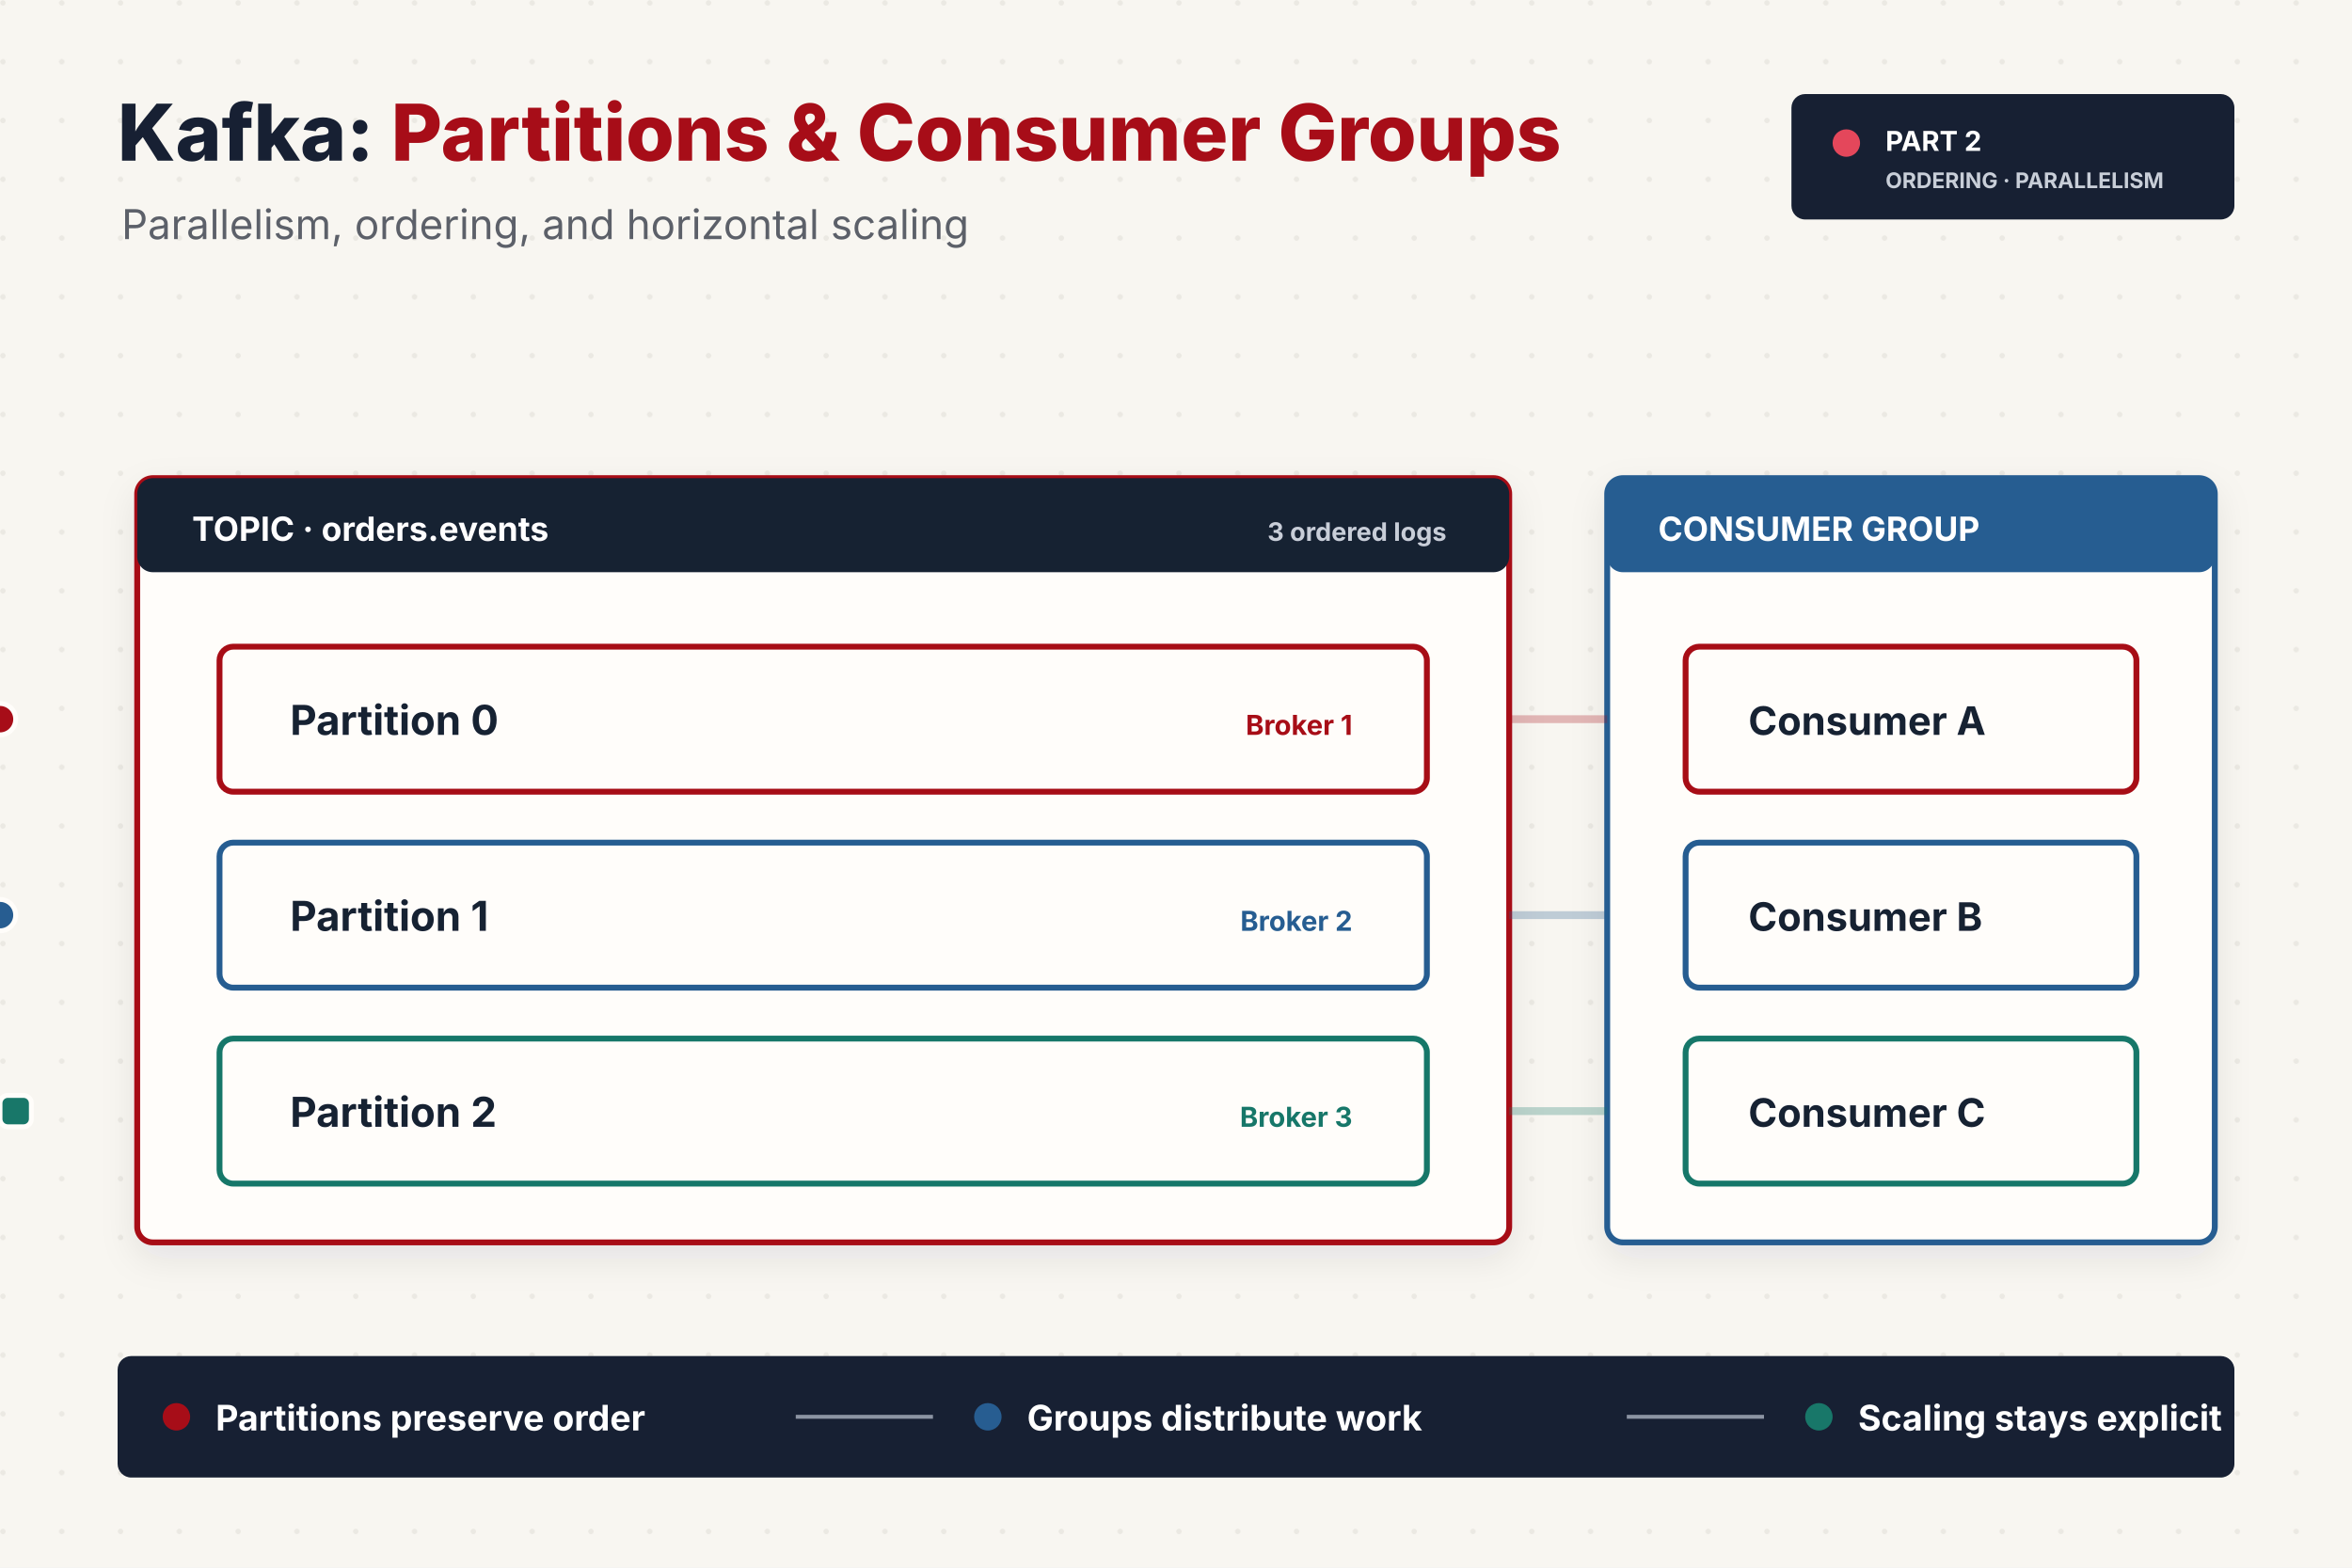
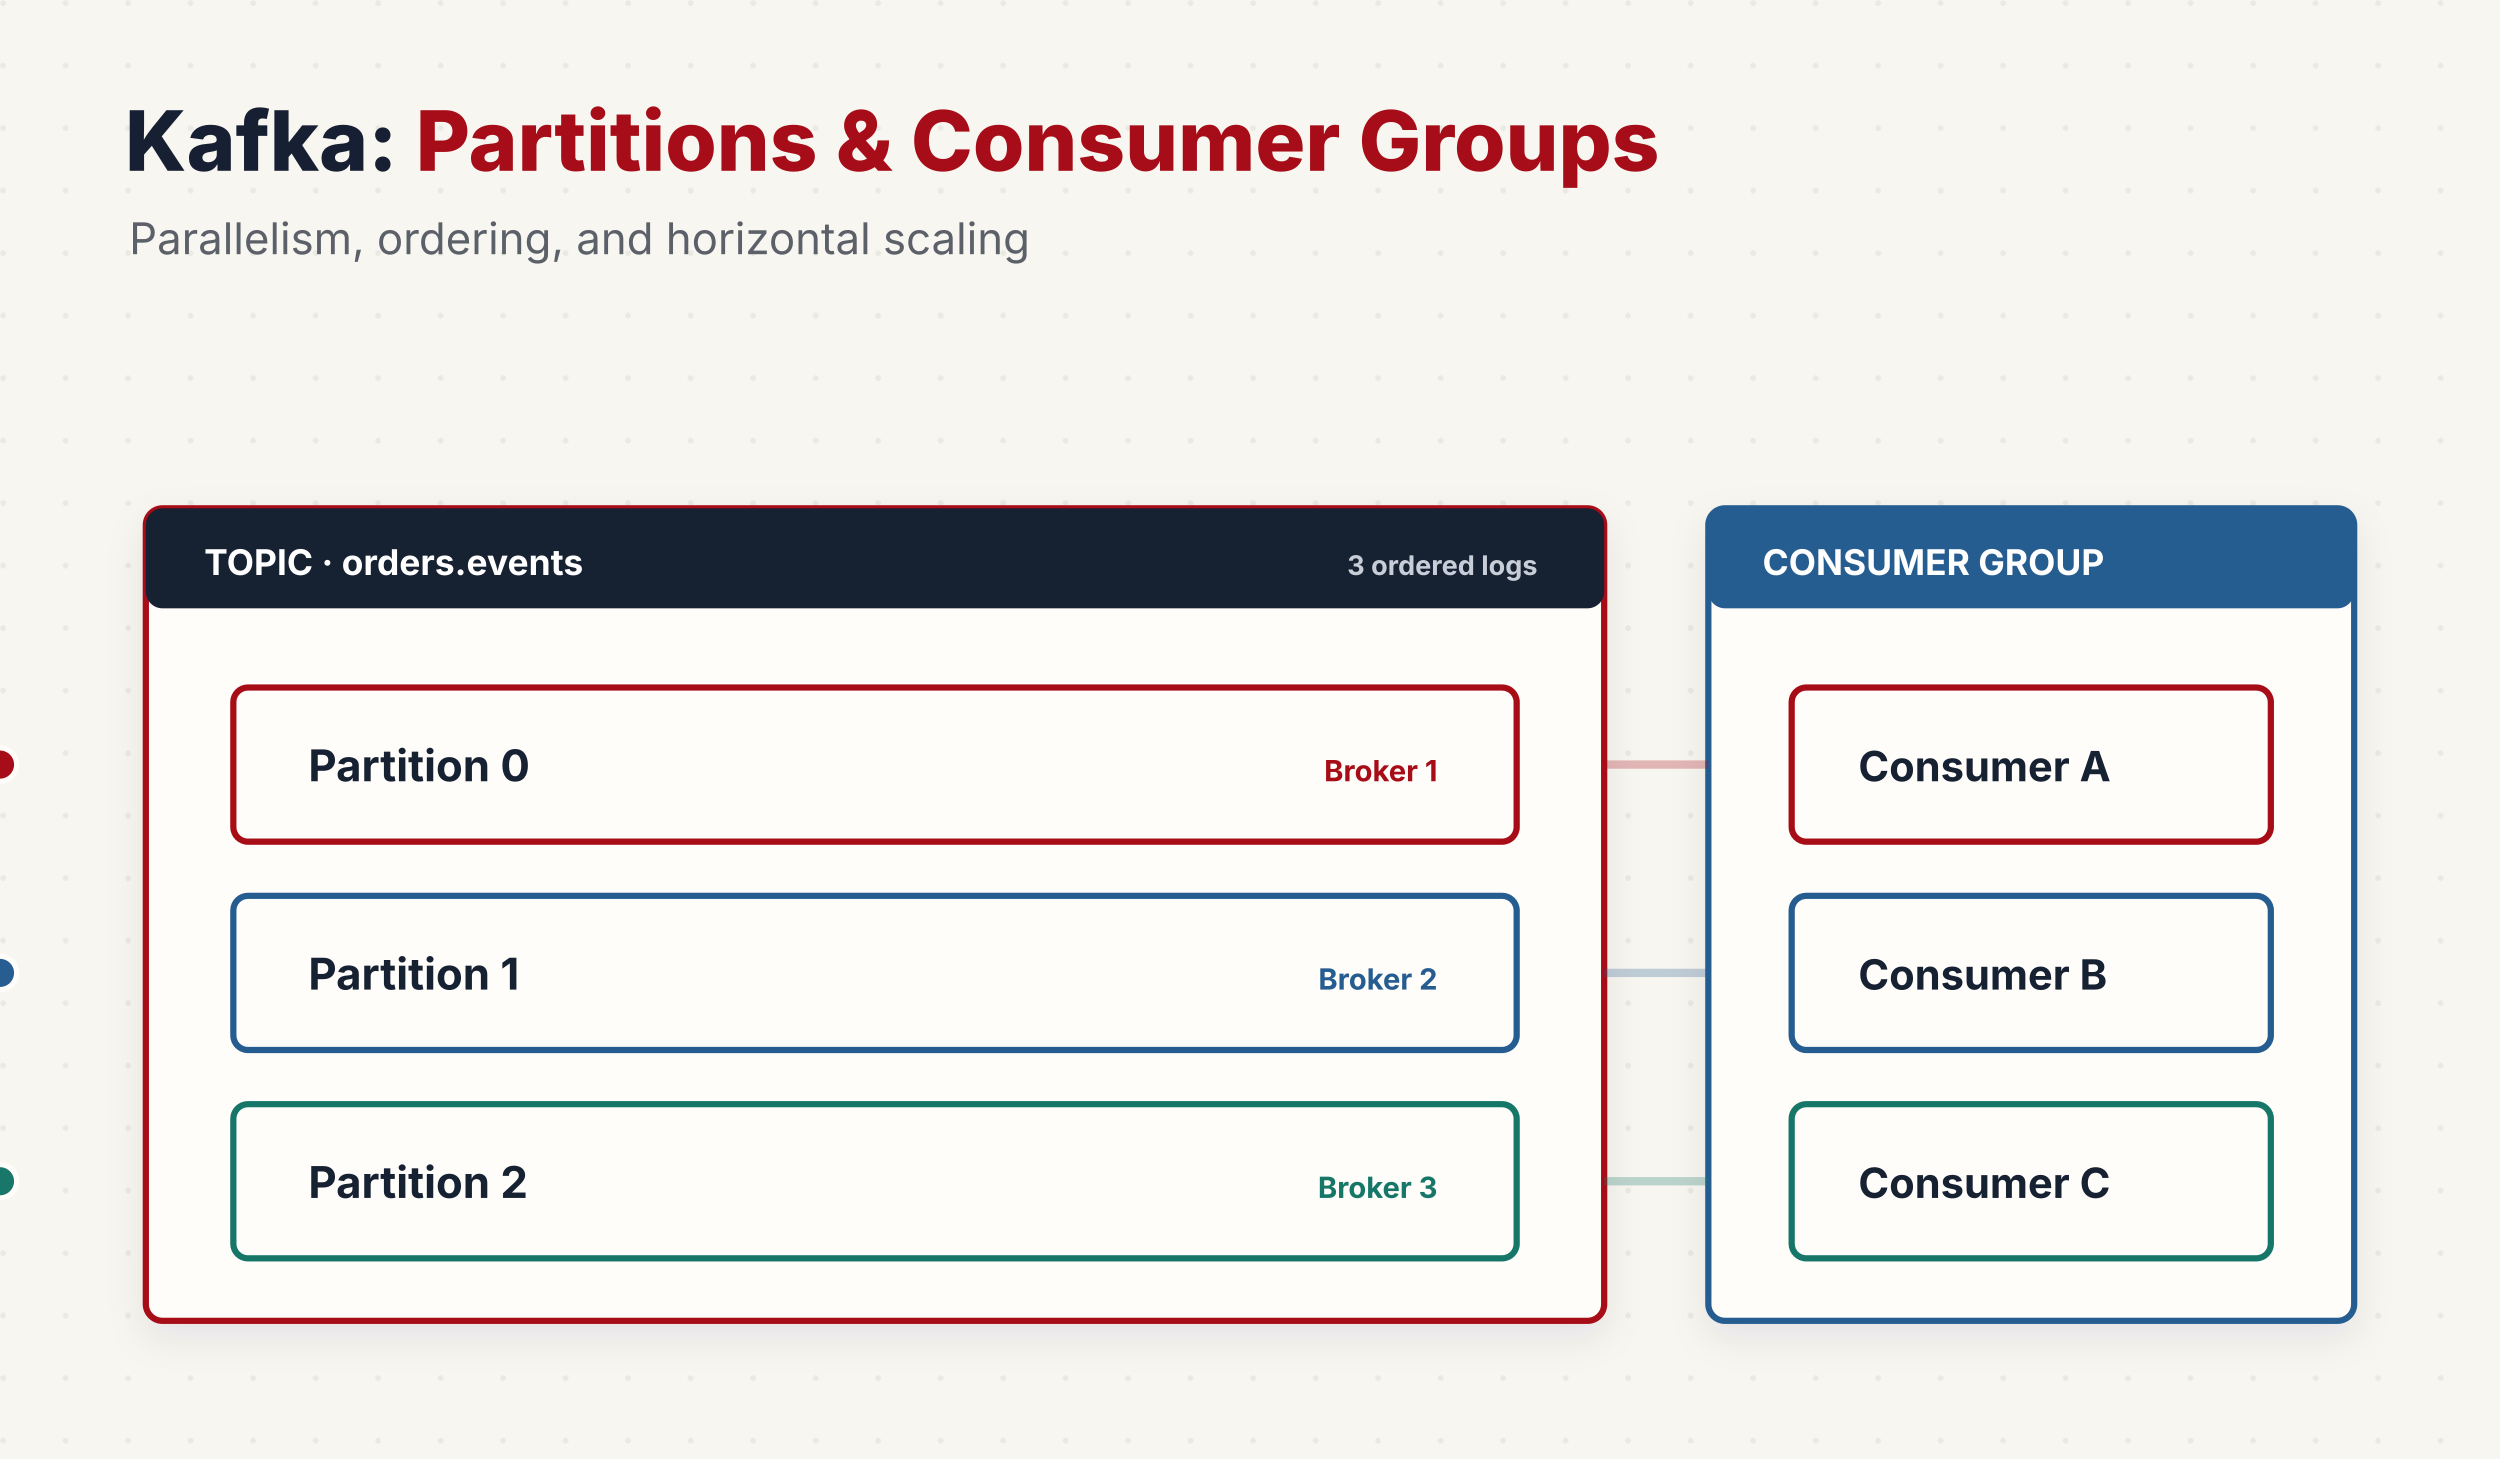
- <svg xmlns="http://www.w3.org/2000/svg" width="960" height="640" viewBox="0 0 1200 800" role="img" aria-labelledby="title desc">
+ <svg xmlns="http://www.w3.org/2000/svg" width="960" height="560" viewBox="0 0 1200 700" role="img" aria-labelledby="title desc">
  <defs>
    <pattern id="grid" width="30" height="30" patternUnits="userSpaceOnUse">
      <circle cx="1.5" cy="1.5" r="1.4" fill="#d9d6cf" opacity=".42" />
    </pattern>
    <filter id="shadow" x="-20%" y="-20%" width="140%" height="140%">
      <feDropShadow dx="0" dy="7" stdDeviation="9" flood-color="#172033" flood-opacity=".08" />
    </filter>
  </defs>
  <rect width="1200" height="800" fill="#f8f6f1" />
  <rect width="1200" height="800" fill="url(#grid)" />
  <g font-family="Inter,ui-sans-serif,system-ui,-apple-system,'Segoe UI',sans-serif">
    <text x="60" y="82" fill="#172033" font-size="40" font-weight="760">Kafka: <tspan fill="#a70d18">Partitions &amp; Consumer Groups</tspan>
    </text>
    <text x="62" y="122" fill="#5c6069" font-size="21">Parallelism, ordering, and horizontal scaling</text>
-     <g transform="translate(914 48)">
-       <rect width="226" height="64" rx="7" fill="#172033" />
-       <circle cx="28" cy="25" r="7" fill="#e4475b" />
-       <text x="48" y="29" fill="#fff" font-size="14" font-weight="750">PART 2</text>
-       <text x="48" y="48" fill="#c8ced8" font-size="11" font-weight="650">ORDERING · PARALLELISM</text>
-     </g>
    <g filter="url(#shadow)">
      <rect x="70" y="244" width="700" height="390" rx="8" fill="#fffdfa" stroke="#a70d18" stroke-width="3" />
      <rect x="70" y="244" width="700" height="48" rx="8" fill="#172033" />
      <text x="98" y="276" fill="#fff" font-size="17" font-weight="750">TOPIC · orders.events</text>
      <text x="738" y="276" text-anchor="end" fill="#c8ced8" font-size="13" font-weight="650">3 ordered logs</text>
      <g fill="#fffdfa" stroke-width="3">
        <rect x="112" y="330" width="616" height="74" rx="7" stroke="#a70d18" />
        <rect x="112" y="430" width="616" height="74" rx="7" stroke="#275d91" />
        <rect x="112" y="530" width="616" height="74" rx="7" stroke="#187769" />
      </g>
      <g fill="#172033" font-size="21" font-weight="720">
        <text x="148" y="375">Partition 0</text>
        <text x="148" y="475">Partition 1</text>
        <text x="148" y="575">Partition 2</text>
      </g>
      <g font-size="14" font-weight="750" text-anchor="end">
        <text x="690" y="375" fill="#a70d18">Broker 1</text>
        <text x="690" y="475" fill="#275d91">Broker 2</text>
        <text x="690" y="575" fill="#187769">Broker 3</text>
      </g>
    </g>
    <g filter="url(#shadow)">
      <rect x="820" y="244" width="310" height="390" rx="8" fill="#fffdfa" stroke="#275d91" stroke-width="3" />
      <rect x="820" y="244" width="310" height="48" rx="8" fill="#275d91" />
      <text x="846" y="276" fill="#fff" font-size="17" font-weight="750">CONSUMER GROUP</text>
      <g fill="#fffdfa" stroke-width="3">
        <rect x="860" y="330" width="230" height="74" rx="7" stroke="#a70d18" />
        <rect x="860" y="430" width="230" height="74" rx="7" stroke="#275d91" />
        <rect x="860" y="530" width="230" height="74" rx="7" stroke="#187769" />
      </g>
      <g fill="#172033" font-size="20" font-weight="720">
        <text x="892" y="375">Consumer A</text>
        <text x="892" y="475">Consumer B</text>
        <text x="892" y="575">Consumer C</text>
      </g>
    </g>
    <g stroke-width="4" fill="none" opacity=".28">
      <path d="M770 367H820" stroke="#a70d18" />
      <path d="M770 467H820" stroke="#275d91" />
      <path d="M770 567H820" stroke="#187769" />
    </g>
    <g stroke="#fffdfa" stroke-width="2.5">
      <circle cy="367" r="8" fill="#a70d18">
        <animate attributeName="cx" values="774;816;774" dur="6s" begin="0s" repeatCount="indefinite" />
      </circle>
      <circle cy="467" r="8" fill="#275d91">
        <animate attributeName="cx" values="774;816;774" dur="6s" begin="-2s" repeatCount="indefinite" />
      </circle>
-       <rect y="559" width="16" height="16" rx="4" fill="#187769">
-         <animate attributeName="x" values="770;808;770" dur="6s" begin="-4s" repeatCount="indefinite" />
-       </rect>
-     </g>
-     <g transform="translate(60 692)">
-       <rect width="1080" height="62" rx="7" fill="#172033" />
-       <circle cx="30" cy="31" r="7" fill="#a70d18" />
-       <text x="50" y="38" fill="#fff" font-size="18" font-weight="650">Partitions preserve order</text>
-       <path d="M346 31H416" stroke="#8c94a3" stroke-width="2" />
-       <circle cx="444" cy="31" r="7" fill="#275d91" />
-       <text x="464" y="38" fill="#fff" font-size="18" font-weight="650">Groups distribute work</text>
-       <path d="M770 31H840" stroke="#8c94a3" stroke-width="2" />
-       <circle cx="868" cy="31" r="7" fill="#187769" />
-       <text x="888" y="38" fill="#fff" font-size="18" font-weight="650">Scaling stays explicit</text>
+       <circle cy="567" r="8" fill="#187769">
+         <animate attributeName="cx" values="778;816;778" dur="6s" begin="-4s" repeatCount="indefinite" />
+       </circle>
    </g>
  </g>
</svg>
